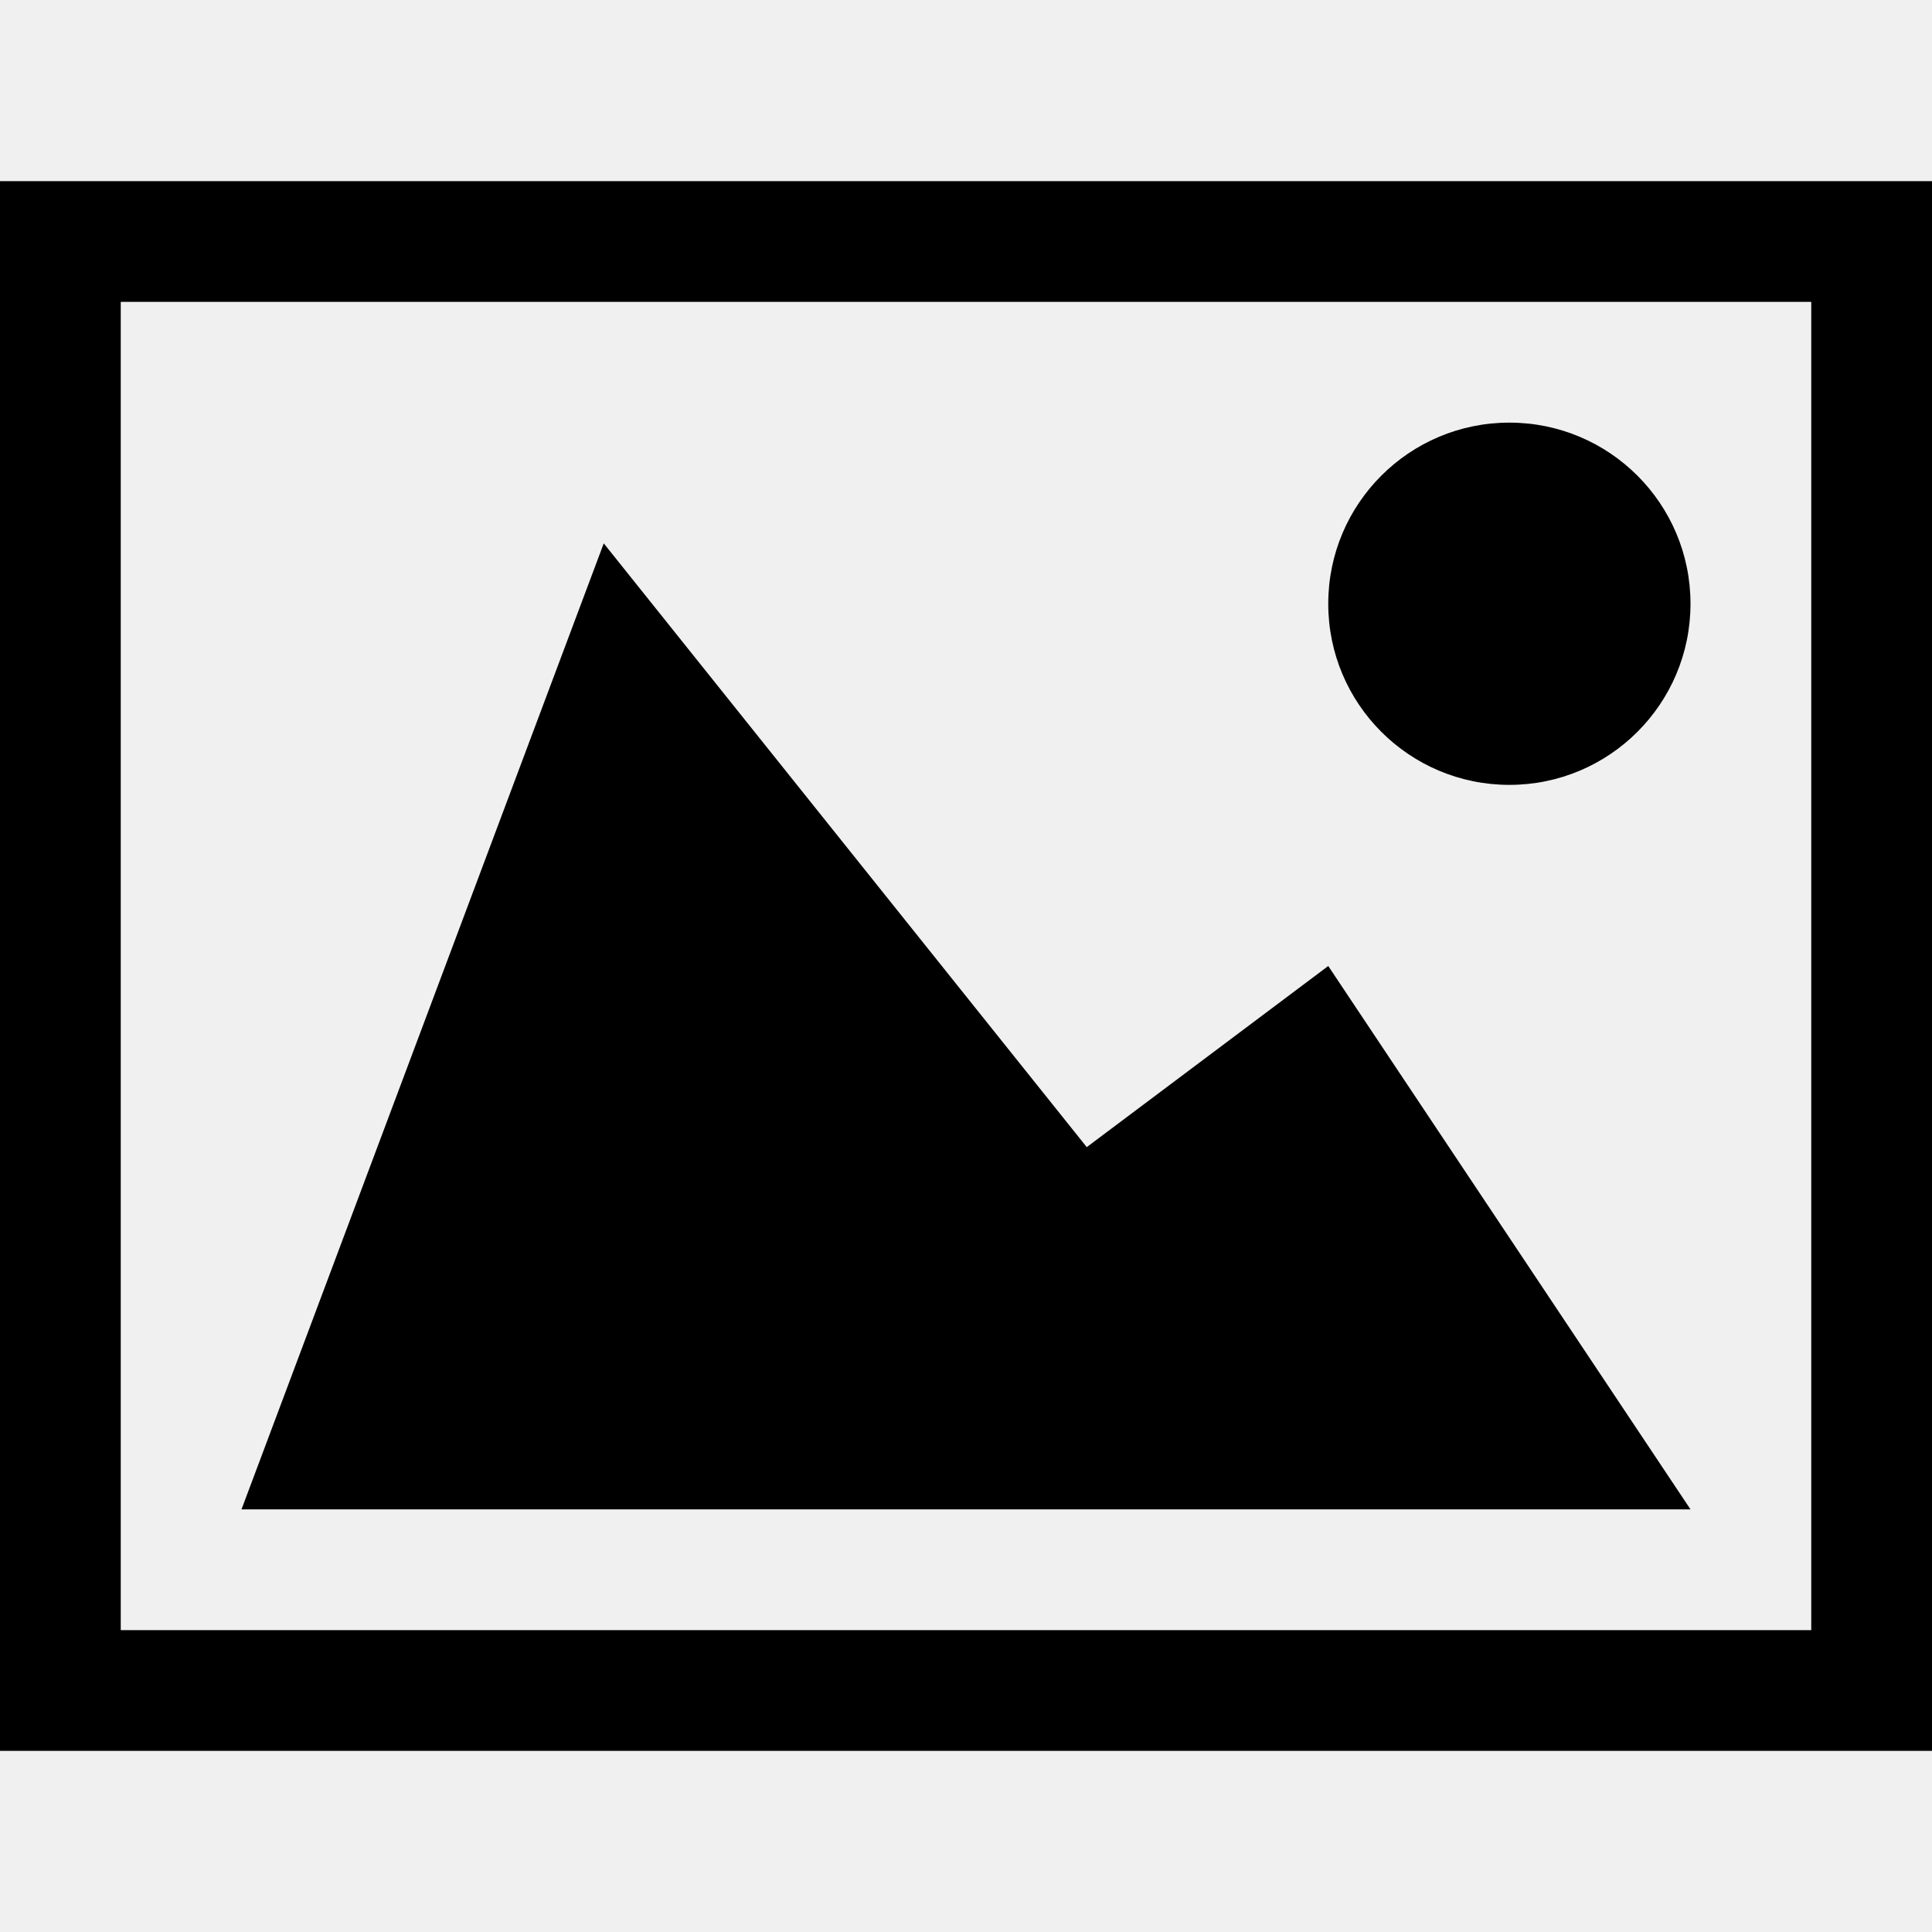
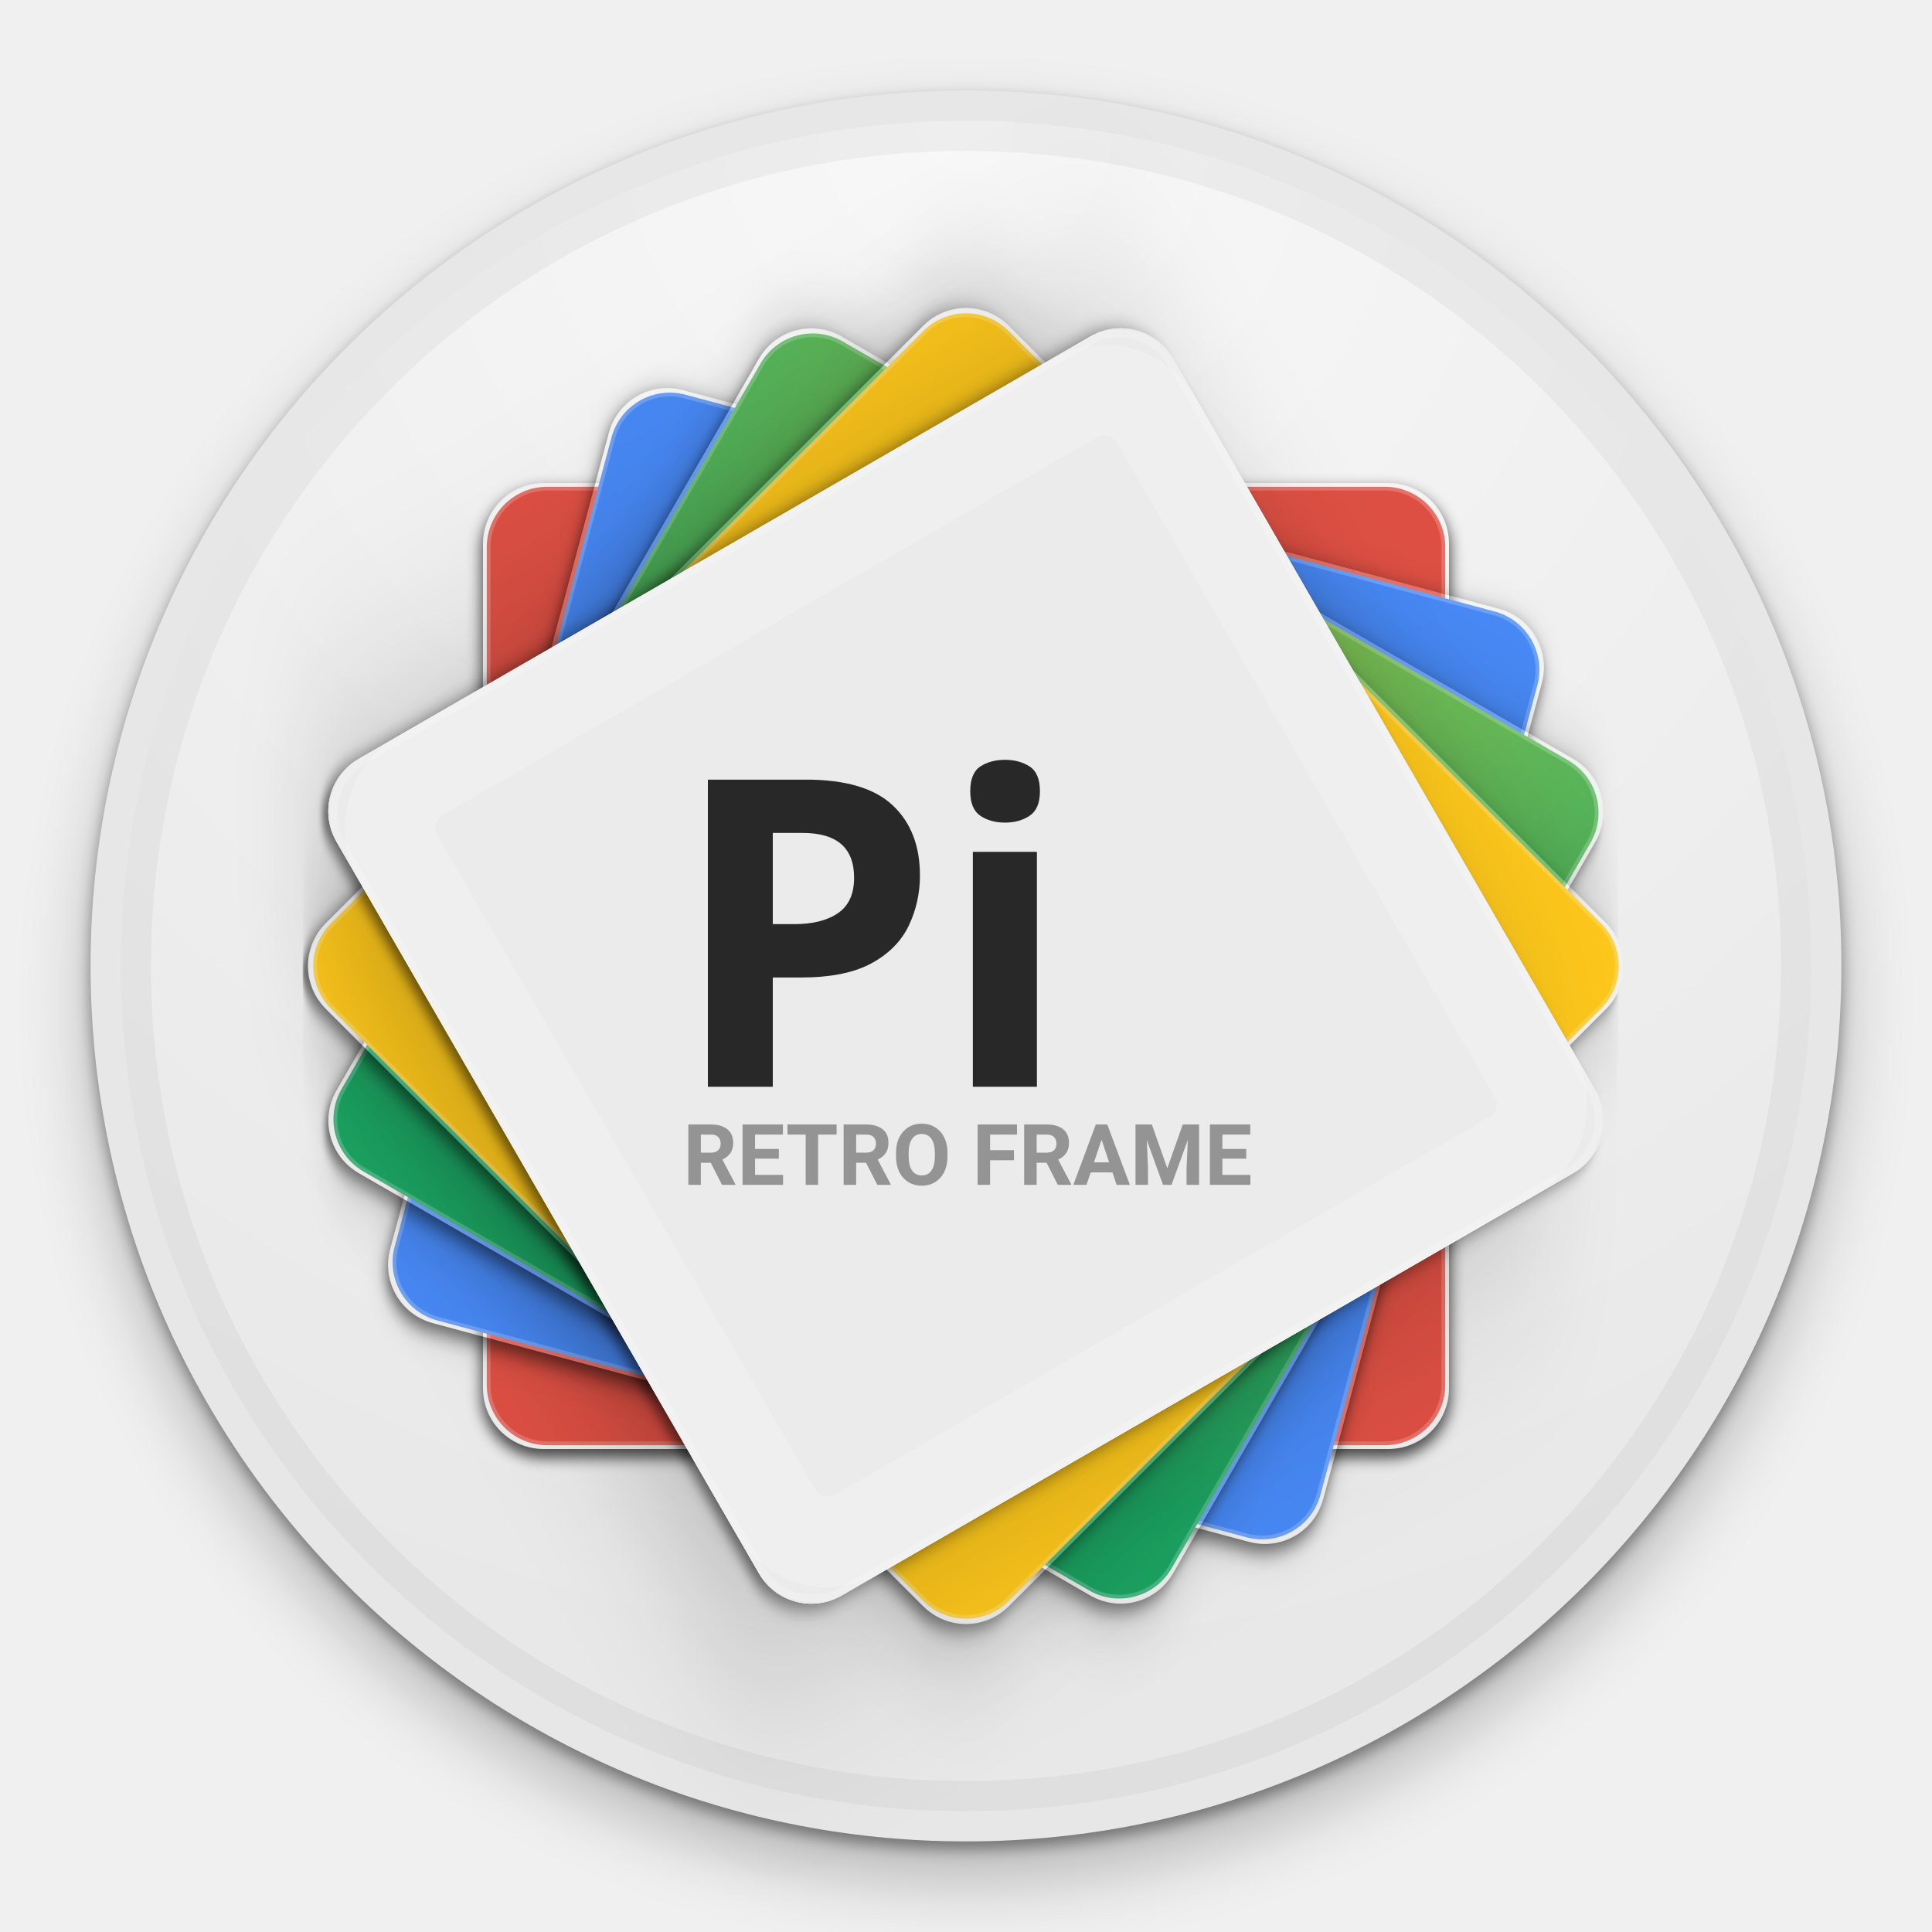
- <svg xmlns="http://www.w3.org/2000/svg" version="1.1" id="Capa_1" x="0px" y="0px" width="512px" height="512px" viewBox="0 0 512 512" style="enable-background:new 0 0 512 512;" xml:space="preserve">
-   <g>
-     <path d="M0,48v416h512V48H0z M480,432H32V80h448V432z M352,160c0,26.51,21.49,48,48,48s48-21.49,48-48s-21.49-48-48-48   S352,133.49,352,160z M448,400H64l96-256l128,160l64-48L448,400z" />
+ <svg xmlns="http://www.w3.org/2000/svg" xmlns:xlink="http://www.w3.org/1999/xlink" width="512px" height="512px" viewBox="0 0 512 512" version="1.1">
+   <defs>
+     <radialGradient cx="50%" cy="0%" fx="50%" fy="0%" r="92.901%" id="radialGradient-1">
+       <stop stop-color="#F8F8F8" offset="0%" />
+       <stop stop-color="#E8E8E8" offset="100%" />
+     </radialGradient>
+     <circle id="path-2" cx="256" cy="256" r="232" />
+     <filter x="-6.9%" y="-4.7%" width="113.8%" height="113.8%" filterUnits="objectBoundingBox" id="filter-3">
+       <feOffset dx="0" dy="2" in="SourceAlpha" result="shadowOffsetOuter1" />
+       <feGaussianBlur stdDeviation="2" in="shadowOffsetOuter1" result="shadowBlurOuter1" />
+       <feComposite in="shadowBlurOuter1" in2="SourceAlpha" operator="out" result="shadowBlurOuter1" />
+       <feColorMatrix values="0 0 0 0 0   0 0 0 0 0   0 0 0 0 0  0 0 0 0.4 0" type="matrix" in="shadowBlurOuter1" result="shadowMatrixOuter1" />
+       <feOffset dx="0" dy="10" in="SourceAlpha" result="shadowOffsetOuter2" />
+       <feGaussianBlur stdDeviation="9" in="shadowOffsetOuter2" result="shadowBlurOuter2" />
+       <feComposite in="shadowBlurOuter2" in2="SourceAlpha" operator="out" result="shadowBlurOuter2" />
+       <feColorMatrix values="0 0 0 0 0   0 0 0 0 0   0 0 0 0 0  0 0 0 0.24 0" type="matrix" in="shadowBlurOuter2" result="shadowMatrixOuter2" />
+       <feMerge>
+         <feMergeNode in="shadowMatrixOuter1" />
+         <feMergeNode in="shadowMatrixOuter2" />
+       </feMerge>
+     </filter>
+     <rect id="path-4" x="128" y="128" width="256" height="256" rx="16" />
+     <filter x="-2.7%" y="-2.0%" width="105.5%" height="105.5%" filterUnits="objectBoundingBox" id="filter-5">
+       <feOffset dx="0" dy="2" in="SourceAlpha" result="shadowOffsetOuter1" />
+       <feGaussianBlur stdDeviation="2" in="shadowOffsetOuter1" result="shadowBlurOuter1" />
+       <feComposite in="shadowBlurOuter1" in2="SourceAlpha" operator="out" result="shadowBlurOuter1" />
+       <feColorMatrix values="0 0 0 0 0   0 0 0 0 0   0 0 0 0 0  0 0 0 0.4 0" type="matrix" in="shadowBlurOuter1" result="shadowMatrixOuter1" />
+       <feOffset dx="0" dy="2" in="SourceAlpha" result="shadowOffsetOuter2" />
+       <feGaussianBlur stdDeviation="2" in="shadowOffsetOuter2" result="shadowBlurOuter2" />
+       <feComposite in="shadowBlurOuter2" in2="SourceAlpha" operator="out" result="shadowBlurOuter2" />
+       <feColorMatrix values="0 0 0 0 0   0 0 0 0 0   0 0 0 0 0  0 0 0 0.5 0" type="matrix" in="shadowBlurOuter2" result="shadowMatrixOuter2" />
+       <feMerge>
+         <feMergeNode in="shadowMatrixOuter1" />
+         <feMergeNode in="shadowMatrixOuter2" />
+       </feMerge>
+     </filter>
+     <rect id="path-6" x="128" y="128" width="256" height="256" rx="16" />
+     <filter x="-5.1%" y="-4.3%" width="110.2%" height="110.2%" filterUnits="objectBoundingBox" id="filter-7">
+       <feOffset dx="0" dy="2" in="SourceAlpha" result="shadowOffsetOuter1" />
+       <feGaussianBlur stdDeviation="4" in="shadowOffsetOuter1" result="shadowBlurOuter1" />
+       <feComposite in="shadowBlurOuter1" in2="SourceAlpha" operator="out" result="shadowBlurOuter1" />
+       <feColorMatrix values="0 0 0 0 0   0 0 0 0 0   0 0 0 0 0  0 0 0 0.2 0" type="matrix" in="shadowBlurOuter1" result="shadowMatrixOuter1" />
+       <feOffset dx="0" dy="2" in="SourceAlpha" result="shadowOffsetOuter2" />
+       <feGaussianBlur stdDeviation="2" in="shadowOffsetOuter2" result="shadowBlurOuter2" />
+       <feComposite in="shadowBlurOuter2" in2="SourceAlpha" operator="out" result="shadowBlurOuter2" />
+       <feColorMatrix values="0 0 0 0 0   0 0 0 0 0   0 0 0 0 0  0 0 0 0.5 0" type="matrix" in="shadowBlurOuter2" result="shadowMatrixOuter2" />
+       <feMerge>
+         <feMergeNode in="shadowMatrixOuter1" />
+         <feMergeNode in="shadowMatrixOuter2" />
+       </feMerge>
+     </filter>
+     <radialGradient cx="50%" cy="3.55271368e-13%" fx="50%" fy="3.55271368e-13%" r="100.222%" id="radialGradient-8">
+       <stop stop-color="#8EC451" offset="0%" />
+       <stop stop-color="#1BA261" offset="100%" />
+     </radialGradient>
+     <rect id="path-9" x="128" y="128" width="256" height="256" rx="16" />
+     <filter x="-9.8%" y="-9.0%" width="119.5%" height="119.5%" filterUnits="objectBoundingBox" id="filter-10">
+       <feOffset dx="0" dy="2" in="SourceAlpha" result="shadowOffsetOuter1" />
+       <feGaussianBlur stdDeviation="8" in="shadowOffsetOuter1" result="shadowBlurOuter1" />
+       <feComposite in="shadowBlurOuter1" in2="SourceAlpha" operator="out" result="shadowBlurOuter1" />
+       <feColorMatrix values="0 0 0 0 0   0 0 0 0 0   0 0 0 0 0  0 0 0 0.2 0" type="matrix" in="shadowBlurOuter1" result="shadowMatrixOuter1" />
+       <feOffset dx="0" dy="2" in="SourceAlpha" result="shadowOffsetOuter2" />
+       <feGaussianBlur stdDeviation="2" in="shadowOffsetOuter2" result="shadowBlurOuter2" />
+       <feComposite in="shadowBlurOuter2" in2="SourceAlpha" operator="out" result="shadowBlurOuter2" />
+       <feColorMatrix values="0 0 0 0 0   0 0 0 0 0   0 0 0 0 0  0 0 0 0.5 0" type="matrix" in="shadowBlurOuter2" result="shadowMatrixOuter2" />
+       <feMerge>
+         <feMergeNode in="shadowMatrixOuter1" />
+         <feMergeNode in="shadowMatrixOuter2" />
+       </feMerge>
+     </filter>
+     <rect id="path-11" x="128" y="128" width="256" height="256" rx="16" />
+     <filter x="-14.5%" y="-13.7%" width="128.9%" height="128.9%" filterUnits="objectBoundingBox" id="filter-12">
+       <feOffset dx="0" dy="2" in="SourceAlpha" result="shadowOffsetOuter1" />
+       <feGaussianBlur stdDeviation="12" in="shadowOffsetOuter1" result="shadowBlurOuter1" />
+       <feComposite in="shadowBlurOuter1" in2="SourceAlpha" operator="out" result="shadowBlurOuter1" />
+       <feColorMatrix values="0 0 0 0 0   0 0 0 0 0   0 0 0 0 0  0 0 0 0.2 0" type="matrix" in="shadowBlurOuter1" result="shadowMatrixOuter1" />
+       <feOffset dx="0" dy="2" in="SourceAlpha" result="shadowOffsetOuter2" />
+       <feGaussianBlur stdDeviation="2" in="shadowOffsetOuter2" result="shadowBlurOuter2" />
+       <feComposite in="shadowBlurOuter2" in2="SourceAlpha" operator="out" result="shadowBlurOuter2" />
+       <feColorMatrix values="0 0 0 0 0   0 0 0 0 0   0 0 0 0 0  0 0 0 0.5 0" type="matrix" in="shadowBlurOuter2" result="shadowMatrixOuter2" />
+       <feMerge>
+         <feMergeNode in="shadowMatrixOuter1" />
+         <feMergeNode in="shadowMatrixOuter2" />
+       </feMerge>
+     </filter>
+     <rect id="path-13" x="128" y="128" width="256" height="256" rx="16" />
+     <filter x="-30.5%" y="-25.8%" width="160.9%" height="160.9%" filterUnits="objectBoundingBox" id="filter-14">
+       <feOffset dx="0" dy="12" in="SourceAlpha" result="shadowOffsetOuter1" />
+       <feGaussianBlur stdDeviation="24" in="shadowOffsetOuter1" result="shadowBlurOuter1" />
+       <feComposite in="shadowBlurOuter1" in2="SourceAlpha" operator="out" result="shadowBlurOuter1" />
+       <feColorMatrix values="0 0 0 0 0   0 0 0 0 0   0 0 0 0 0  0 0 0 0.2 0" type="matrix" in="shadowBlurOuter1" result="shadowMatrixOuter1" />
+       <feOffset dx="0" dy="2" in="SourceAlpha" result="shadowOffsetOuter2" />
+       <feGaussianBlur stdDeviation="2" in="shadowOffsetOuter2" result="shadowBlurOuter2" />
+       <feComposite in="shadowBlurOuter2" in2="SourceAlpha" operator="out" result="shadowBlurOuter2" />
+       <feColorMatrix values="0 0 0 0 0   0 0 0 0 0   0 0 0 0 0  0 0 0 0.5 0" type="matrix" in="shadowBlurOuter2" result="shadowMatrixOuter2" />
+       <feMerge>
+         <feMergeNode in="shadowMatrixOuter1" />
+         <feMergeNode in="shadowMatrixOuter2" />
+       </feMerge>
+     </filter>
+   </defs>
+   <g id="Icon-Copy-19" stroke="none" stroke-width="1" fill="none" fill-rule="evenodd">
+     <g id="Oval" transform="translate(256, 256) rotate(-360) translate(-256, -256) ">
+       <use fill="black" fill-opacity="1" filter="url(#filter-3)" xlink:href="#path-2" />
+       <circle stroke-opacity="0.04" stroke="#000000" stroke-width="16" stroke-linejoin="square" fill="url(#radialGradient-1)" fill-rule="evenodd" cx="256" cy="256" r="224" />
+     </g>
+     <g id="Rectangle">
+       <use fill="black" fill-opacity="1" filter="url(#filter-5)" xlink:href="#path-4" />
+       <rect stroke-opacity="0.2" stroke="#FFFFFF" stroke-width="2" stroke-linejoin="square" fill="#DD4F43" fill-rule="evenodd" x="129" y="129" width="254" height="254" rx="16" />
+     </g>
+     <g id="Rectangle" transform="translate(256, 256) rotate(-345) translate(-256, -256) ">
+       <use fill="black" fill-opacity="1" filter="url(#filter-7)" xlink:href="#path-6" />
+       <rect stroke-opacity="0.2" stroke="#FFFFFF" stroke-width="2" stroke-linejoin="square" fill="#4788F4" fill-rule="evenodd" x="129" y="129" width="254" height="254" rx="16" />
+     </g>
+     <g id="Rectangle" transform="translate(256, 256) rotate(-330) translate(-256, -256) ">
+       <use fill="black" fill-opacity="1" filter="url(#filter-10)" xlink:href="#path-9" />
+       <rect stroke-opacity="0.2" stroke="#FFFFFF" stroke-width="2" stroke-linejoin="square" fill="url(#radialGradient-8)" fill-rule="evenodd" x="129" y="129" width="254" height="254" rx="16" />
+     </g>
+     <g id="Rectangle" transform="translate(256, 256) rotate(-315) translate(-256, -256) ">
+       <use fill="black" fill-opacity="1" filter="url(#filter-12)" xlink:href="#path-11" />
+       <rect stroke-opacity="0.2" stroke="#FFFFFF" stroke-width="2" stroke-linejoin="square" fill="#FCC61B" fill-rule="evenodd" x="129" y="129" width="254" height="254" rx="16" />
+     </g>
+     <g id="Rectangle" transform="translate(256, 256) rotate(-300) translate(-256, -256) ">
+       <use fill="black" fill-opacity="1" filter="url(#filter-14)" xlink:href="#path-13" />
+       <use fill="#EBEBEB" fill-rule="evenodd" xlink:href="#path-13" />
+       <use fill="#EBEBEB" fill-rule="evenodd" xlink:href="#path-13" />
+       <rect stroke-opacity="0.2" stroke="#FFFFFF" stroke-width="2" stroke-linejoin="square" x="129" y="129" width="254" height="254" rx="16" />
+       <rect stroke-opacity="0.2" stroke="#FFFFFF" stroke-width="24" stroke-linejoin="square" x="140" y="140" width="232" height="232" rx="16" />
+     </g>
+     <g id="Group" transform="translate(177, 172)" font-weight="bold">
+       <text id="Pi" font-family="DrukWide-Bold, Druk Wide" font-size="114" font-style="expanded" fill="#282828">
+         <tspan x="0.327" y="116">Pi</tspan>
+       </text>
+       <text id="RETRO-FRAME" font-family="Roboto-Bold, Roboto" font-size="22.5" fill="#949494">
+         <tspan x="4" y="142">RETRO FRAME</tspan>
+       </text>
+     </g>
  </g>
-   <g>
- </g>
-   <g>
- </g>
-   <g>
- </g>
-   <g>
- </g>
-   <g>
- </g>
-   <g>
- </g>
-   <g>
- </g>
-   <g>
- </g>
-   <g>
- </g>
-   <g>
- </g>
-   <g>
- </g>
-   <g>
- </g>
-   <g>
- </g>
-   <g>
- </g>
-   <g>
- </g>
</svg>
